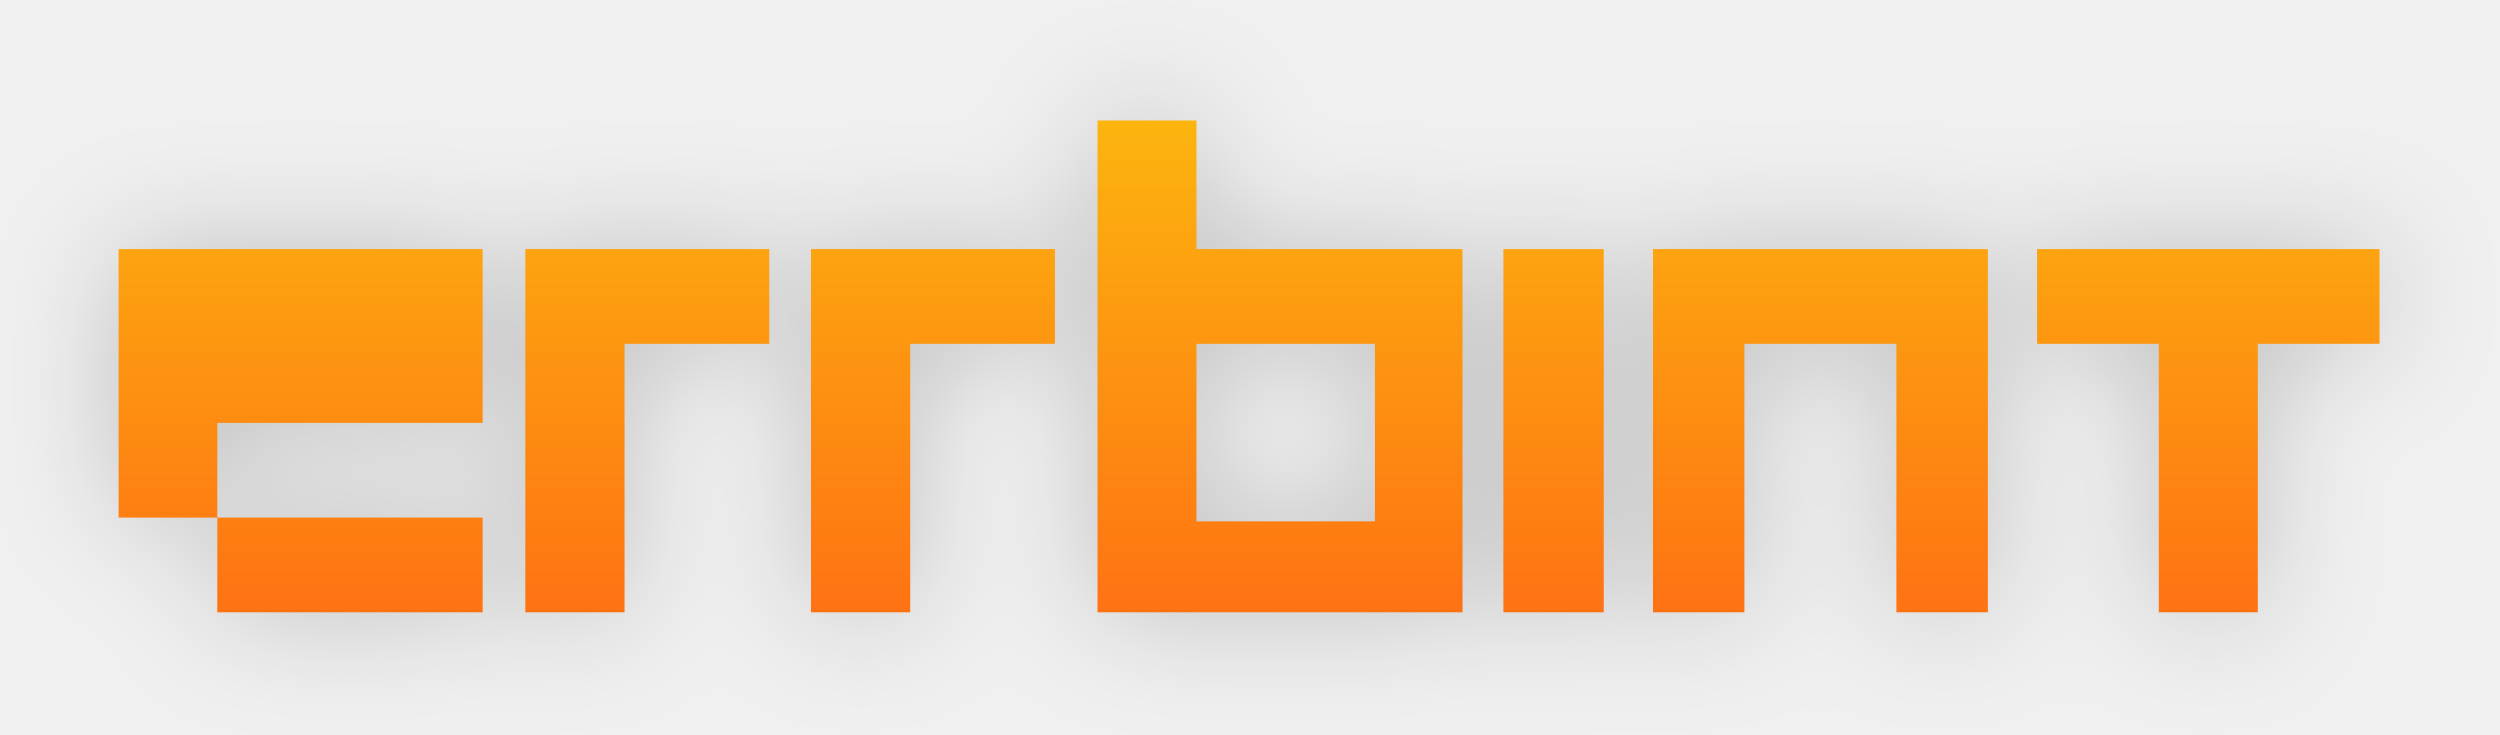
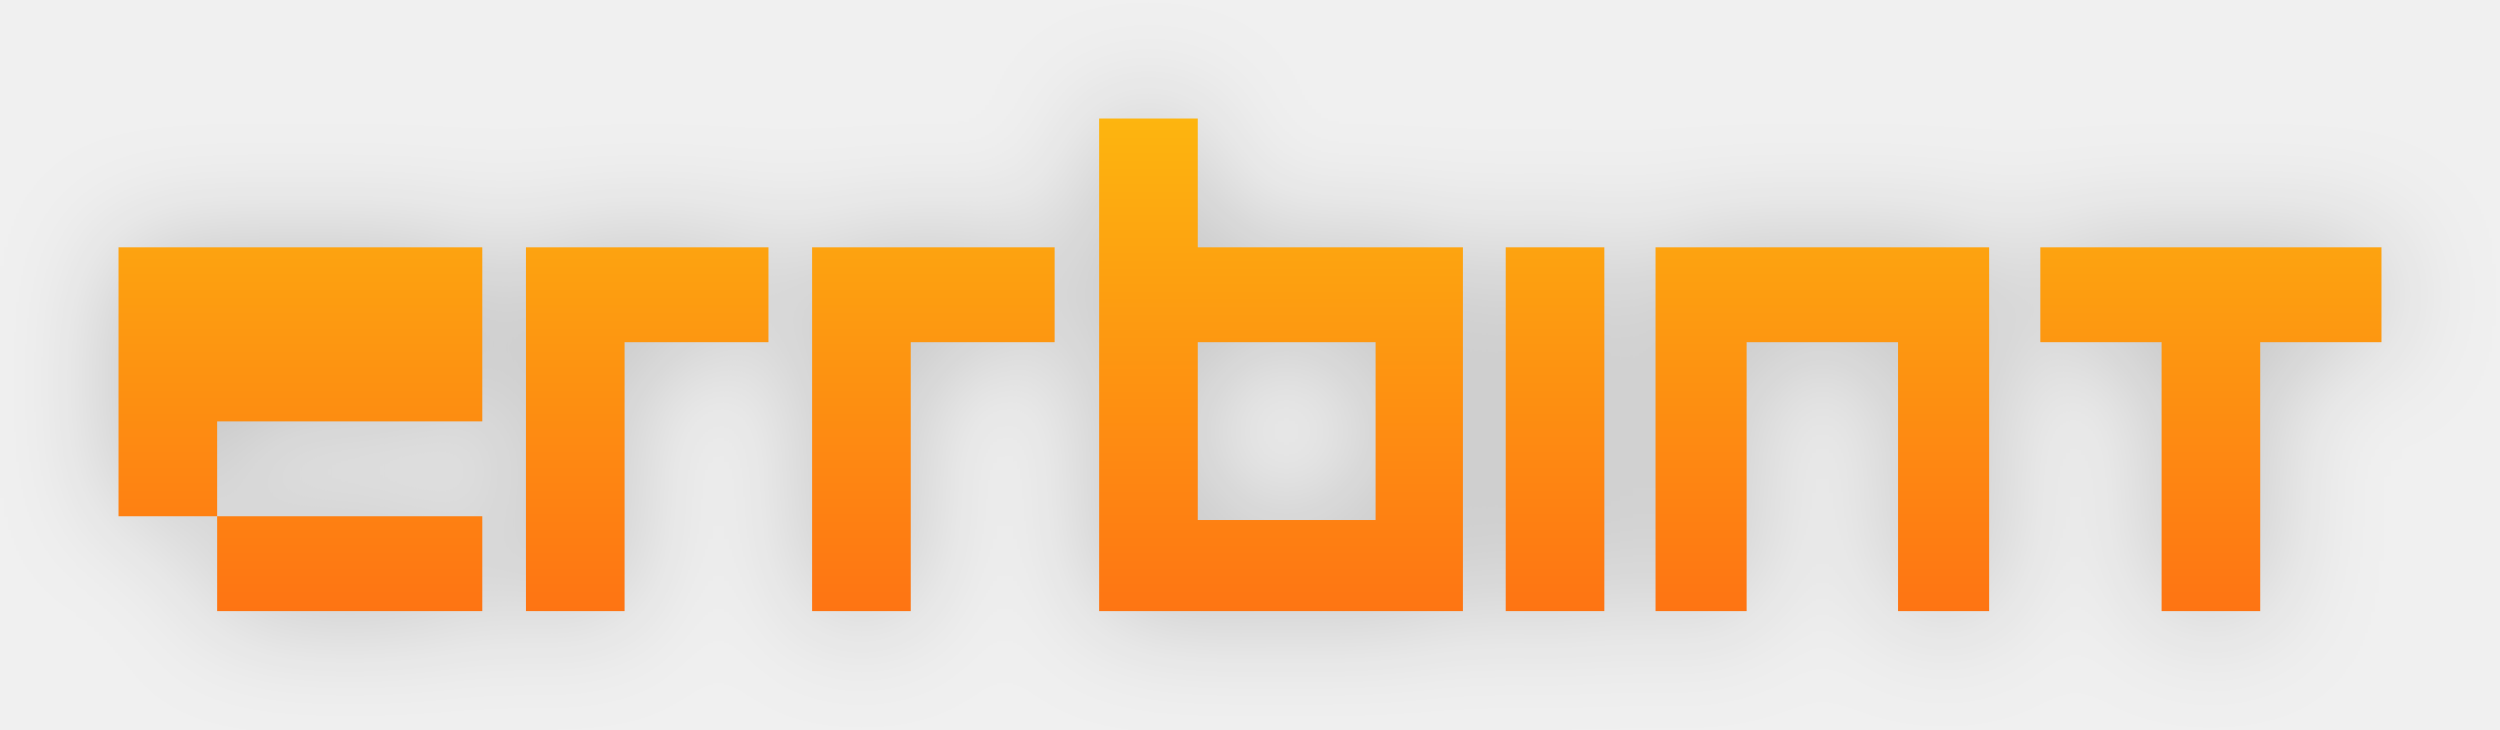
- <svg xmlns="http://www.w3.org/2000/svg" width="664" height="195" viewBox="0 0 664 195" fill="none">
-   <g clip-path="url(#clip0)">
-     <g filter="url(#filter0_d)">
-       <path d="M57.718 112.314V137.47H31.5V66.157H128.2V112.314H57.718ZM57.718 162.627V137.47H128.2V162.627H57.718Z" fill="url(#paint0_linear)" />
-       <path d="M165.878 91.313V162.627H139.525V66.157H204.325V91.313H165.878Z" fill="url(#paint1_linear)" />
-       <path d="M241.754 91.313V162.627H215.4V66.157H280.2V91.313H241.754Z" fill="url(#paint2_linear)" />
-       <path d="M291.5 162.627V32H317.786V66.157H388.45V162.627H291.5ZM365.18 91.313H317.786V138.47H365.18V91.313Z" fill="url(#paint3_linear)" />
-       <path d="M425.95 66.157V162.627H399.3V66.157H425.95Z" fill="url(#paint4_linear)" />
-       <path d="M503.688 162.627V91.313H463.31V162.627H439.024V66.157H527.974V162.627H503.688Z" fill="url(#paint5_linear)" />
-       <path d="M599.672 91.313V162.627H573.377V91.313H541.049V66.157H631.999V91.313H599.672Z" fill="url(#paint6_linear)" />
-     </g>
+ <svg xmlns="http://www.w3.org/2000/svg" width="675" height="197" viewBox="0 0 675 197" fill="none">
+   <g filter="url(#filter0_d)">
+     <path d="M58.63 113.773V139.386H32V66.777H130.219V113.773H58.63ZM58.63 165V139.386H130.219V165H58.63Z" fill="url(#paint0_linear)" />
+     <path d="M168.635 92.391V165H142.006V66.777H207.485V92.391H168.635Z" fill="url(#paint1_linear)" />
+     <path d="M245.901 92.391V165H219.271V66.777H284.751V92.391H245.901Z" fill="url(#paint2_linear)" />
+     <path d="M296.767 165V32H323.396V66.777H394.986V165H296.767ZM371.411 92.391H323.396V140.404H371.411V92.391Z" fill="url(#paint3_linear)" />
+     <path d="M433.172 66.777V165H406.543V66.777H433.172Z" fill="url(#paint4_linear)" />
+     <path d="M512.475 165V92.391H471.588V165H446.995V66.777H537.068V165H512.475Z" fill="url(#paint5_linear)" />
+     <path d="M610.26 92.391V165H583.631V92.391H550.891V66.777H643V92.391H610.26Z" fill="url(#paint6_linear)" />
  </g>
  <defs>
-     <filter id="filter0_d" x="-0.5" y="0" width="664.499" height="194.627" filterUnits="userSpaceOnUse" color-interpolation-filters="sRGB">
+     <filter id="filter0_d" x="0" y="0" width="675" height="197" filterUnits="userSpaceOnUse" color-interpolation-filters="sRGB">
      <feFlood flood-opacity="0" result="BackgroundImageFix" />
      <feColorMatrix in="SourceAlpha" type="matrix" values="0 0 0 0 0 0 0 0 0 0 0 0 0 0 0 0 0 0 127 0" />
      <feOffset />
      <feGaussianBlur stdDeviation="16" />
      <feColorMatrix type="matrix" values="0 0 0 0 0 0 0 0 0 0 0 0 0 0 0 0 0 0 0.2 0" />
      <feBlend mode="normal" in2="BackgroundImageFix" result="effect1_dropShadow" />
      <feBlend mode="normal" in="SourceGraphic" in2="effect1_dropShadow" result="shape" />
    </filter>
-     <linearGradient id="paint0_linear" x1="340.295" y1="23.627" x2="340.295" y2="162.627" gradientUnits="userSpaceOnUse">
-       <stop stop-color="#FCB90E" />
-       <stop offset="1" stop-color="#FE7213" />
+     <linearGradient id="paint0_linear" x1="81.109" y1="66.777" x2="81.109" y2="165" gradientUnits="userSpaceOnUse">
+       <stop stop-color="#FDA310" />
+       <stop offset="1" stop-color="#FE7413" />
    </linearGradient>
-     <linearGradient id="paint1_linear" x1="341.052" y1="23.627" x2="341.052" y2="162.627" gradientUnits="userSpaceOnUse">
-       <stop stop-color="#FCB90E" />
-       <stop offset="1" stop-color="#FE7213" />
+     <linearGradient id="paint1_linear" x1="174.746" y1="66.777" x2="174.746" y2="165" gradientUnits="userSpaceOnUse">
+       <stop stop-color="#FDA310" />
+       <stop offset="1" stop-color="#FE7413" />
    </linearGradient>
-     <linearGradient id="paint2_linear" x1="340.466" y1="23.627" x2="340.466" y2="162.627" gradientUnits="userSpaceOnUse">
-       <stop stop-color="#FCB90E" />
-       <stop offset="1" stop-color="#FE7213" />
+     <linearGradient id="paint2_linear" x1="252.011" y1="66.777" x2="252.011" y2="165" gradientUnits="userSpaceOnUse">
+       <stop stop-color="#FDA310" />
+       <stop offset="1" stop-color="#FE7413" />
    </linearGradient>
-     <linearGradient id="paint3_linear" x1="339.748" y1="23.627" x2="339.748" y2="162.627" gradientUnits="userSpaceOnUse">
-       <stop stop-color="#FCB90E" />
-       <stop offset="1" stop-color="#FE7213" />
+     <linearGradient id="paint3_linear" x1="345.877" y1="32" x2="345.877" y2="165" gradientUnits="userSpaceOnUse">
+       <stop stop-color="#FDB50F" />
+       <stop offset="1" stop-color="#FE7513" />
    </linearGradient>
-     <linearGradient id="paint4_linear" x1="338.356" y1="23.627" x2="338.356" y2="162.627" gradientUnits="userSpaceOnUse">
-       <stop stop-color="#FCB90E" />
-       <stop offset="1" stop-color="#FE7213" />
+     <linearGradient id="paint4_linear" x1="419.857" y1="66.777" x2="419.857" y2="165" gradientUnits="userSpaceOnUse">
+       <stop stop-color="#FDA310" />
+       <stop offset="1" stop-color="#FE7413" />
    </linearGradient>
-     <linearGradient id="paint5_linear" x1="338.939" y1="23.627" x2="338.939" y2="162.627" gradientUnits="userSpaceOnUse">
-       <stop stop-color="#FCB90E" />
-       <stop offset="1" stop-color="#FE7213" />
+     <linearGradient id="paint5_linear" x1="492.032" y1="66.777" x2="492.032" y2="165" gradientUnits="userSpaceOnUse">
+       <stop stop-color="#FDA310" />
+       <stop offset="1" stop-color="#FE7413" />
    </linearGradient>
-     <linearGradient id="paint6_linear" x1="338.388" y1="23.627" x2="338.388" y2="162.627" gradientUnits="userSpaceOnUse">
-       <stop stop-color="#FCB90E" />
-       <stop offset="1" stop-color="#FE7213" />
+     <linearGradient id="paint6_linear" x1="596.946" y1="66.777" x2="596.946" y2="165" gradientUnits="userSpaceOnUse">
+       <stop stop-color="#FDA310" />
+       <stop offset="1" stop-color="#FE7413" />
    </linearGradient>
-     <clipPath id="clip0">
-       <rect width="664" height="195" fill="white" />
-     </clipPath>
  </defs>
</svg>
